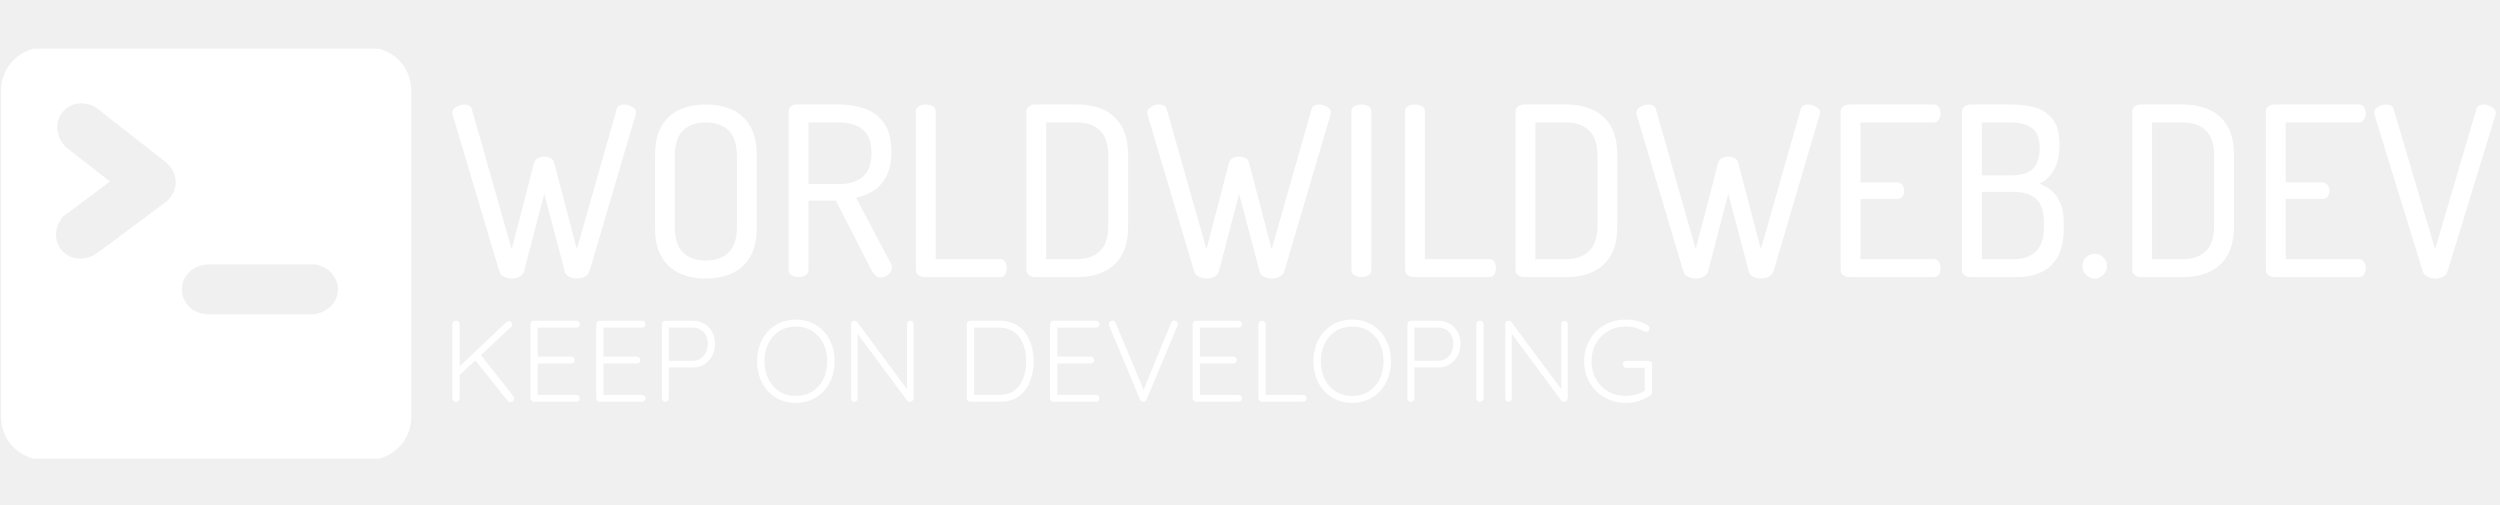
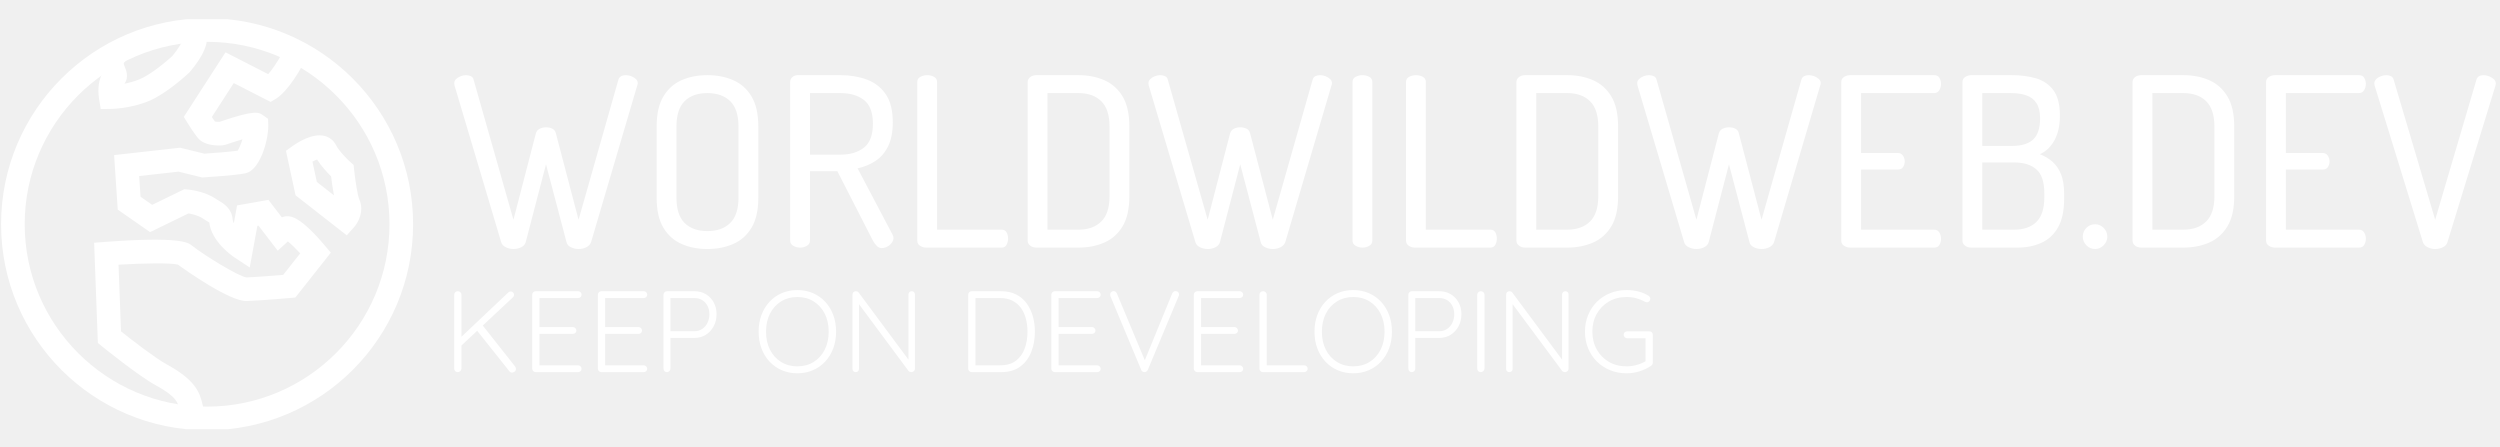
- <svg xmlns="http://www.w3.org/2000/svg" version="1.1" width="250" height="50.5" viewBox="0 0 1000 164">
-   <g transform="matrix(1,0,0,1,-0.6060606,0.4776414)">
+ <svg xmlns="http://www.w3.org/2000/svg" version="1.1" width="280" height="50" viewBox="0 0 1000 164">
+   <g transform="matrix(1,0,0,1,-0.6060606,0.404238)">
    <svg viewBox="0 0 396 65" data-background-color="#ffffff" preserveAspectRatio="xMidYMid meet" height="164" width="1000">
-       <g id="tight-bounds" transform="matrix(1,0,0,1,0.24,-0.1893091)">
-         <svg viewBox="0 0 395.52 65.379" height="65.379" width="395.52">
+       <g id="tight-bounds" transform="matrix(1,0,0,1,0.24,-0.1602163)">
+         <svg viewBox="0 0 395.52 65.32" height="65.32" width="395.52">
          <g>
-             <svg viewBox="0 0 482.856 79.815" height="65.379" width="395.52">
-               <g transform="matrix(1,0,0,1,87.33593,11.03088)">
+             <svg viewBox="0 0 483.286 79.815" height="65.32" width="395.52">
+               <g transform="matrix(1,0,0,1,87.76604,11.03088)">
                <svg viewBox="0 0 395.52 57.753" height="57.753" width="395.52">
                  <g id="textblocktransform">
                    <svg viewBox="0 0 395.52 57.753" height="57.753" width="395.52" id="textblock">
                      <g>
                        <svg viewBox="0 0 395.52 33.68" height="33.68" width="395.52">
                          <g transform="matrix(1,0,0,1,0,0)">
-                             <svg width="395.52" viewBox="0.85 -36.55 432.71 36.85" height="33.68" data-palette-color="#398378">
+                             <svg width="395.52" viewBox="0.85 -36.55 432.71 36.85" height="33.68" data-palette-color="#4b5563">
                              <path d="M13.4 0.3L13.4 0.3Q12.55 0.3 11.78-0.08 11-0.45 10.8-1.15L10.8-1.15 0.9-34.4Q0.85-34.6 0.85-34.85L0.85-34.85Q0.85-35.35 1.25-35.73 1.65-36.1 2.23-36.33 2.8-36.55 3.35-36.55L3.35-36.55Q3.9-36.55 4.38-36.33 4.85-36.1 4.95-35.6L4.95-35.6 13.4-5.9 18.15-24.2Q18.35-24.9 18.98-25.2 19.6-25.5 20.3-25.5L20.3-25.5Q21.05-25.5 21.65-25.2 22.25-24.9 22.4-24.2L22.4-24.2 27.2-5.9 35.65-35.6Q35.8-36.1 36.23-36.33 36.65-36.55 37.2-36.55L37.2-36.55Q37.8-36.55 38.38-36.33 38.95-36.1 39.35-35.73 39.75-35.35 39.75-34.85L39.75-34.85Q39.75-34.6 39.65-34.4L39.65-34.4 29.85-1.15Q29.6-0.45 28.85-0.08 28.1 0.3 27.2 0.3L27.2 0.3Q26.35 0.3 25.58-0.08 24.8-0.45 24.65-1.15L24.65-1.15 20.3-17.65 16-1.15Q15.8-0.45 15.05-0.08 14.3 0.3 13.4 0.3ZM54.5 0.3L54.5 0.3Q51.45 0.3 49.02-0.78 46.6-1.85 45.17-4.23 43.75-6.6 43.75-10.6L43.75-10.6 43.75-25.65Q43.75-29.65 45.17-32.02 46.6-34.4 49.02-35.48 51.45-36.55 54.5-36.55L54.5-36.55Q57.55-36.55 60-35.48 62.45-34.4 63.87-32.02 65.3-29.65 65.3-25.65L65.3-25.65 65.3-10.6Q65.3-6.6 63.87-4.23 62.45-1.85 60-0.78 57.55 0.3 54.5 0.3ZM54.5-3.5L54.5-3.5Q57.6-3.5 59.35-5.23 61.1-6.95 61.1-10.6L61.1-10.6 61.1-25.65Q61.1-29.3 59.35-31.03 57.6-32.75 54.5-32.75L54.5-32.75Q51.4-32.75 49.67-31.03 47.95-29.3 47.95-25.65L47.95-25.65 47.95-10.6Q47.95-6.95 49.67-5.23 51.4-3.5 54.5-3.5ZM91.45 0.1L91.45 0.1Q90.84 0.1 90.37-0.4 89.9-0.9 89.55-1.55L89.55-1.55 82.05-16.2 76.25-16.2 76.25-1.5Q76.25-0.75 75.59-0.38 74.95 0 74.15 0L74.15 0Q73.4 0 72.72-0.38 72.05-0.75 72.05-1.5L72.05-1.5 72.05-35.1Q72.05-35.7 72.47-36.1 72.9-36.5 73.55-36.55L73.55-36.55 82.7-36.55Q85.75-36.55 88.27-35.63 90.8-34.7 92.3-32.52 93.8-30.35 93.8-26.55L93.8-26.55Q93.8-23.5 92.82-21.5 91.84-19.5 90.15-18.38 88.45-17.25 86.34-16.8L86.34-16.8 93.75-2.75Q93.84-2.55 93.9-2.38 93.95-2.2 93.95-2.05L93.95-2.05Q93.95-1.5 93.57-1 93.2-0.5 92.62-0.2 92.05 0.1 91.45 0.1ZM76.25-32.75L76.25-19.7 82.7-19.7Q85.8-19.7 87.7-21.2 89.59-22.7 89.59-26.25L89.59-26.25Q89.59-29.8 87.7-31.28 85.8-32.75 82.7-32.75L82.7-32.75 76.25-32.75ZM116.89 0L100.89 0Q100.19 0 99.59-0.38 98.99-0.75 98.99-1.5L98.99-1.5 98.99-35.1Q98.99-35.85 99.67-36.2 100.34-36.55 101.09-36.55L101.09-36.55Q101.89-36.55 102.54-36.2 103.19-35.85 103.19-35.1L103.19-35.1 103.19-3.8 116.89-3.8Q117.59-3.8 117.92-3.23 118.24-2.65 118.24-1.9L118.24-1.9Q118.24-1.2 117.92-0.6 117.59 0 116.89 0L116.89 0ZM133.14 0L124.29 0Q123.44 0 122.92-0.43 122.39-0.85 122.39-1.45L122.39-1.45 122.39-35.1Q122.39-35.7 122.92-36.13 123.44-36.55 124.29-36.55L124.29-36.55 133.14-36.55Q136.19-36.55 138.64-35.48 141.09-34.4 142.52-32.02 143.94-29.65 143.94-25.65L143.94-25.65 143.94-10.9Q143.94-6.9 142.52-4.53 141.09-2.15 138.64-1.07 136.19 0 133.14 0L133.14 0ZM126.59-32.75L126.59-3.8 133.14-3.8Q136.24-3.8 137.99-5.53 139.74-7.25 139.74-10.9L139.74-10.9 139.74-25.65Q139.74-29.3 137.99-31.03 136.24-32.75 133.14-32.75L133.14-32.75 126.59-32.75ZM160.54 0.3L160.54 0.3Q159.69 0.3 158.91-0.08 158.14-0.45 157.94-1.15L157.94-1.15 148.04-34.4Q147.99-34.6 147.99-34.85L147.99-34.85Q147.99-35.35 148.39-35.73 148.79-36.1 149.36-36.33 149.94-36.55 150.49-36.55L150.49-36.55Q151.04-36.55 151.51-36.33 151.99-36.1 152.09-35.6L152.09-35.6 160.54-5.9 165.29-24.2Q165.49-24.9 166.11-25.2 166.74-25.5 167.44-25.5L167.44-25.5Q168.19-25.5 168.79-25.2 169.39-24.9 169.54-24.2L169.54-24.2 174.34-5.9 182.79-35.6Q182.94-36.1 183.36-36.33 183.79-36.55 184.34-36.55L184.34-36.55Q184.94-36.55 185.51-36.33 186.09-36.1 186.49-35.73 186.89-35.35 186.89-34.85L186.89-34.85Q186.89-34.6 186.79-34.4L186.79-34.4 176.99-1.15Q176.74-0.45 175.99-0.08 175.24 0.3 174.34 0.3L174.34 0.3Q173.49 0.3 172.71-0.08 171.94-0.45 171.79-1.15L171.79-1.15 167.44-17.65 163.14-1.15Q162.94-0.45 162.19-0.08 161.44 0.3 160.54 0.3ZM193.34 0L193.34 0Q192.59 0 191.91-0.38 191.24-0.75 191.24-1.5L191.24-1.5 191.24-35.1Q191.24-35.85 191.91-36.2 192.59-36.55 193.34-36.55L193.34-36.55Q194.14-36.55 194.79-36.2 195.44-35.85 195.44-35.1L195.44-35.1 195.44-1.5Q195.44-0.75 194.79-0.38 194.14 0 193.34 0ZM220.48 0L204.48 0Q203.78 0 203.18-0.38 202.58-0.75 202.58-1.5L202.58-1.5 202.58-35.1Q202.58-35.85 203.26-36.2 203.93-36.55 204.68-36.55L204.68-36.55Q205.48-36.55 206.13-36.2 206.78-35.85 206.78-35.1L206.78-35.1 206.78-3.8 220.48-3.8Q221.18-3.8 221.51-3.23 221.83-2.65 221.83-1.9L221.83-1.9Q221.83-1.2 221.51-0.6 221.18 0 220.48 0L220.48 0ZM236.73 0L227.88 0Q227.03 0 226.51-0.43 225.98-0.85 225.98-1.45L225.98-1.45 225.98-35.1Q225.98-35.7 226.51-36.13 227.03-36.55 227.88-36.55L227.88-36.55 236.73-36.55Q239.78-36.55 242.23-35.48 244.68-34.4 246.11-32.02 247.53-29.65 247.53-25.65L247.53-25.65 247.53-10.9Q247.53-6.9 246.11-4.53 244.68-2.15 242.23-1.07 239.78 0 236.73 0L236.73 0ZM230.18-32.75L230.18-3.8 236.73-3.8Q239.83-3.8 241.58-5.53 243.33-7.25 243.33-10.9L243.33-10.9 243.33-25.65Q243.33-29.3 241.58-31.03 239.83-32.75 236.73-32.75L236.73-32.75 230.18-32.75ZM264.13 0.3L264.13 0.3Q263.28 0.3 262.5-0.08 261.73-0.45 261.53-1.15L261.53-1.15 251.63-34.4Q251.58-34.6 251.58-34.85L251.58-34.85Q251.58-35.35 251.98-35.73 252.38-36.1 252.95-36.33 253.53-36.55 254.08-36.55L254.08-36.55Q254.63-36.55 255.1-36.33 255.58-36.1 255.68-35.6L255.68-35.6 264.13-5.9 268.88-24.2Q269.08-24.9 269.7-25.2 270.33-25.5 271.03-25.5L271.03-25.5Q271.78-25.5 272.38-25.2 272.98-24.9 273.13-24.2L273.13-24.2 277.93-5.9 286.38-35.6Q286.53-36.1 286.95-36.33 287.38-36.55 287.93-36.55L287.93-36.55Q288.53-36.55 289.1-36.33 289.68-36.1 290.08-35.73 290.48-35.35 290.48-34.85L290.48-34.85Q290.48-34.6 290.38-34.4L290.38-34.4 280.58-1.15Q280.33-0.45 279.58-0.08 278.83 0.3 277.93 0.3L277.93 0.3Q277.08 0.3 276.3-0.08 275.53-0.45 275.38-1.15L275.38-1.15 271.03-17.65 266.73-1.15Q266.53-0.45 265.78-0.08 265.03 0.3 264.13 0.3ZM314.53 0L296.73 0Q296.03 0 295.43-0.38 294.83-0.75 294.83-1.5L294.83-1.5 294.83-35.05Q294.83-35.8 295.43-36.18 296.03-36.55 296.73-36.55L296.73-36.55 314.53-36.55Q315.33-36.55 315.65-35.95 315.98-35.35 315.98-34.7L315.98-34.7Q315.98-33.95 315.6-33.35 315.23-32.75 314.53-32.75L314.53-32.75 299.03-32.75 299.03-20.05 306.83-20.05Q307.53-20.05 307.9-19.5 308.28-18.95 308.28-18.25L308.28-18.25Q308.28-17.65 307.95-17.1 307.63-16.55 306.83-16.55L306.83-16.55 299.03-16.55 299.03-3.8 314.53-3.8Q315.23-3.8 315.6-3.23 315.98-2.65 315.98-1.85L315.98-1.85Q315.98-1.2 315.65-0.6 315.33 0 314.53 0L314.53 0ZM332.17 0L322.42 0Q321.57 0 321.05-0.43 320.52-0.85 320.52-1.45L320.52-1.45 320.52-35.05Q320.52-35.8 321.12-36.18 321.72-36.55 322.42-36.55L322.42-36.55 331.02-36.55Q333.77-36.55 336.1-35.88 338.42-35.2 339.8-33.35 341.17-31.5 341.17-28L341.17-28Q341.17-24.85 340.02-22.75 338.87-20.65 336.92-19.8L336.92-19.8Q338.47-19.2 339.62-18.18 340.77-17.15 341.42-15.53 342.07-13.9 342.07-11.3L342.07-11.3 342.07-10.4Q342.07-6.55 340.77-4.28 339.47-2 337.22-1 334.97 0 332.17 0L332.17 0ZM324.72-18.05L324.72-3.8 331.47-3.8Q334.52-3.8 336.2-5.45 337.87-7.1 337.87-10.65L337.87-10.65 337.87-11.5Q337.87-15.1 336.2-16.57 334.52-18.05 331.47-18.05L331.47-18.05 324.72-18.05ZM324.72-32.75L324.72-21.55 330.97-21.55Q334.07-21.55 335.52-22.93 336.97-24.3 336.97-27.4L336.97-27.4Q336.97-29.45 336.2-30.63 335.42-31.8 334.05-32.27 332.67-32.75 330.82-32.75L330.82-32.75 324.72-32.75ZM348.67 0.3L348.67 0.3Q347.52 0.3 346.77-0.5 346.02-1.3 346.02-2.3L346.02-2.3Q346.02-3.4 346.77-4.17 347.52-4.95 348.67-4.95L348.67-4.95Q349.67-4.95 350.45-4.17 351.22-3.4 351.22-2.3L351.22-2.3Q351.22-1.3 350.45-0.5 349.67 0.3 348.67 0.3ZM367.32 0L358.47 0Q357.62 0 357.09-0.43 356.57-0.85 356.57-1.45L356.57-1.45 356.57-35.1Q356.57-35.7 357.09-36.13 357.62-36.55 358.47-36.55L358.47-36.55 367.32-36.55Q370.37-36.55 372.82-35.48 375.27-34.4 376.69-32.02 378.12-29.65 378.12-25.65L378.12-25.65 378.12-10.9Q378.12-6.9 376.69-4.53 375.27-2.15 372.82-1.07 370.37 0 367.32 0L367.32 0ZM360.77-32.75L360.77-3.8 367.32-3.8Q370.42-3.8 372.17-5.53 373.92-7.25 373.92-10.9L373.92-10.9 373.92-25.65Q373.92-29.3 372.17-31.03 370.42-32.75 367.32-32.75L367.32-32.75 360.77-32.75ZM404.57 0L386.77 0Q386.07 0 385.47-0.38 384.87-0.75 384.87-1.5L384.87-1.5 384.87-35.05Q384.87-35.8 385.47-36.18 386.07-36.55 386.77-36.55L386.77-36.55 404.57-36.55Q405.37-36.55 405.69-35.95 406.02-35.35 406.02-34.7L406.02-34.7Q406.02-33.95 405.64-33.35 405.27-32.75 404.57-32.75L404.57-32.75 389.07-32.75 389.07-20.05 396.87-20.05Q397.57-20.05 397.94-19.5 398.32-18.95 398.32-18.25L398.32-18.25Q398.32-17.65 397.99-17.1 397.67-16.55 396.87-16.55L396.87-16.55 389.07-16.55 389.07-3.8 404.57-3.8Q405.27-3.8 405.64-3.23 406.02-2.65 406.02-1.85L406.02-1.85Q406.02-1.2 405.69-0.6 405.37 0 404.57 0L404.57 0ZM420.71 0.3L420.71 0.3Q419.86 0.3 419.11-0.08 418.36-0.45 418.11-1.15L418.11-1.15 407.86-34.4Q407.81-34.6 407.81-34.8L407.81-34.8Q407.81-35.3 408.21-35.7 408.61-36.1 409.21-36.33 409.81-36.55 410.36-36.55L410.36-36.55Q410.91-36.55 411.34-36.33 411.76-36.1 411.91-35.6L411.91-35.6 420.71-5.9 429.46-35.6Q429.61-36.1 430.01-36.33 430.41-36.55 430.96-36.55L430.96-36.55Q431.56-36.55 432.16-36.3 432.76-36.05 433.16-35.68 433.56-35.3 433.56-34.75L433.56-34.75Q433.56-34.7 433.54-34.6 433.51-34.5 433.51-34.4L433.51-34.4 423.31-1.15Q423.11-0.45 422.36-0.08 421.61 0.3 420.71 0.3Z" opacity="1" transform="matrix(1,0,0,1,0,0)" fill="#ffffff" class="wordmark-text-0" data-fill-palette-color="primary" id="text-0" />
                            </svg>
                          </g>
                        </svg>
                      </g>
                      <g transform="matrix(1,0,0,1,0,41.63073)">
                        <svg viewBox="0 0 232.21 16.123" height="16.123" width="232.21">
                          <g transform="matrix(1,0,0,1,0,0)">
-                             <svg width="232.21" viewBox="4.7 -35.5 518.46 36" height="16.123" data-palette-color="#398378">
+                             <svg width="232.21" viewBox="4.7 -35.5 518.46 36" height="16.123" data-palette-color="#4b5563">
                              <path d="M29.7 0.2L29.7 0.2Q29.05 0.2 28.6-0.35L28.6-0.35 14.4-18.2 16.75-20.55 31.05-2.45Q31.4-1.95 31.4-1.4L31.4-1.4Q31.4-0.6 30.83-0.2 30.25 0.2 29.7 0.2ZM29.15-34.9L29.15-34.9Q29.75-34.9 30.18-34.45 30.6-34 30.6-33.45L30.6-33.45Q30.6-32.85 30.15-32.4L30.15-32.4 7.45-11.15 7.05-14.55 28.05-34.4Q28.55-34.9 29.15-34.9ZM6.25 0L6.25 0Q5.55 0 5.13-0.45 4.7-0.9 4.7-1.55L4.7-1.55 4.7-33.45Q4.7-34.1 5.15-34.55 5.6-35 6.3-35L6.3-35Q6.95-35 7.4-34.55 7.85-34.1 7.85-33.45L7.85-33.45 7.85-1.55Q7.8-0.9 7.35-0.45 6.9 0 6.25 0ZM39.95-35L39.95-35 58.3-35Q58.9-35 59.35-34.58 59.8-34.15 59.8-33.5L59.8-33.5Q59.8-32.85 59.35-32.45 58.9-32.05 58.3-32.05L58.3-32.05 41.1-32.05 41.6-32.9 41.6-18.85 41.05-19.5 56.05-19.5Q56.65-19.5 57.1-19.05 57.55-18.6 57.55-18L57.55-18Q57.55-17.35 57.1-16.95 56.65-16.55 56.05-16.55L56.05-16.55 41.15-16.55 41.6-17.05 41.6-2.65 41.35-2.95 58.3-2.95Q58.9-2.95 59.35-2.5 59.8-2.05 59.8-1.45L59.8-1.45Q59.8-0.8 59.35-0.4 58.9 0 58.3 0L58.3 0 39.95 0Q39.35 0 38.9-0.45 38.45-0.9 38.45-1.5L38.45-1.5 38.45-33.5Q38.45-34.1 38.9-34.55 39.35-35 39.95-35ZM68.35-35L68.35-35 86.7-35Q87.3-35 87.75-34.58 88.2-34.15 88.2-33.5L88.2-33.5Q88.2-32.85 87.75-32.45 87.3-32.05 86.7-32.05L86.7-32.05 69.5-32.05 70-32.9 70-18.85 69.45-19.5 84.45-19.5Q85.05-19.5 85.5-19.05 85.95-18.6 85.95-18L85.95-18Q85.95-17.35 85.5-16.95 85.05-16.55 84.45-16.55L84.45-16.55 69.55-16.55 70-17.05 70-2.65 69.75-2.95 86.7-2.95Q87.3-2.95 87.75-2.5 88.2-2.05 88.2-1.45L88.2-1.45Q88.2-0.8 87.75-0.4 87.3 0 86.7 0L86.7 0 68.35 0Q67.75 0 67.3-0.45 66.85-0.9 66.85-1.5L66.85-1.5 66.85-33.5Q66.85-34.1 67.3-34.55 67.75-35 68.35-35ZM96.74-35L108.59-35Q111.39-35 113.54-33.73 115.69-32.45 116.94-30.2 118.19-27.95 118.19-25.05L118.19-25.05Q118.19-22.15 116.94-19.83 115.69-17.5 113.54-16.15 111.39-14.8 108.59-14.8L108.59-14.8 97.99-14.8 98.24-15.3 98.24-1.5Q98.24-0.9 97.79-0.45 97.34 0 96.74 0L96.74 0Q96.04 0 95.64-0.45 95.24-0.9 95.24-1.5L95.24-1.5 95.24-33.5Q95.24-34.1 95.69-34.55 96.14-35 96.74-35L96.74-35ZM97.94-17.7L108.59-17.7Q110.54-17.7 111.99-18.68 113.44-19.65 114.27-21.33 115.09-23 115.09-25.05L115.09-25.05Q115.09-27.1 114.27-28.68 113.44-30.25 111.99-31.15 110.54-32.05 108.59-32.05L108.59-32.05 97.99-32.05 98.24-32.5 98.24-17.4 97.94-17.7ZM169.89-17.5L169.89-17.5Q169.89-13.55 168.66-10.28 167.44-7 165.19-4.58 162.94-2.15 159.86-0.83 156.79 0.5 153.14 0.5L153.14 0.5Q149.49 0.5 146.41-0.83 143.34-2.15 141.09-4.58 138.84-7 137.61-10.28 136.39-13.55 136.39-17.5L136.39-17.5Q136.39-21.45 137.61-24.73 138.84-28 141.09-30.43 143.34-32.85 146.41-34.18 149.49-35.5 153.14-35.5L153.14-35.5Q156.79-35.5 159.86-34.18 162.94-32.85 165.19-30.43 167.44-28 168.66-24.73 169.89-21.45 169.89-17.5ZM166.69-17.5L166.69-17.5Q166.69-21.95 164.96-25.33 163.24-28.7 160.19-30.6 157.14-32.5 153.14-32.5L153.14-32.5Q149.19-32.5 146.11-30.6 143.04-28.7 141.31-25.33 139.59-21.95 139.59-17.5L139.59-17.5Q139.59-13.05 141.31-9.68 143.04-6.3 146.11-4.4 149.19-2.5 153.14-2.5L153.14-2.5Q157.14-2.5 160.19-4.4 163.24-6.3 164.96-9.68 166.69-13.05 166.69-17.5ZM202.59-35L202.59-35Q203.24-35 203.61-34.6 203.99-34.2 203.99-33.6L203.99-33.6 203.99-1.6Q203.99-0.85 203.51-0.43 203.04 0 202.44 0L202.44 0Q202.14 0 201.79-0.13 201.44-0.25 201.24-0.5L201.24-0.5 178.94-30.55 179.79-31 179.79-1.35Q179.79-0.8 179.39-0.4 178.99 0 178.39 0L178.39 0Q177.74 0 177.36-0.4 176.99-0.8 176.99-1.35L176.99-1.35 176.99-33.5Q176.99-34.25 177.44-34.63 177.89-35 178.44-35L178.44-35Q178.74-35 179.09-34.88 179.44-34.75 179.64-34.45L179.64-34.45 201.69-4.75 201.19-3.85 201.19-33.6Q201.19-34.2 201.61-34.6 202.04-35 202.59-35ZM228.53-35L241.28-35Q244.98-35 247.76-33.6 250.53-32.2 252.33-29.73 254.13-27.25 255.01-24.1 255.88-20.95 255.88-17.5L255.88-17.5Q255.88-12.7 254.31-8.72 252.73-4.75 249.51-2.38 246.28 0 241.28 0L241.28 0 228.53 0Q227.93 0 227.48-0.45 227.03-0.9 227.03-1.5L227.03-1.5 227.03-33.5Q227.03-34.1 227.48-34.55 227.93-35 228.53-35L228.53-35ZM229.88-2.95L240.78-2.95Q245.03-2.95 247.63-4.9 250.23-6.85 251.46-10.18 252.68-13.5 252.68-17.5L252.68-17.5Q252.68-20.4 252.01-23.03 251.33-25.65 249.91-27.68 248.48-29.7 246.21-30.88 243.93-32.05 240.78-32.05L240.78-32.05 229.83-32.05 230.18-32.5 230.18-2.45 229.88-2.95ZM264.48-35L264.48-35 282.83-35Q283.43-35 283.88-34.58 284.33-34.15 284.33-33.5L284.33-33.5Q284.33-32.85 283.88-32.45 283.43-32.05 282.83-32.05L282.83-32.05 265.63-32.05 266.13-32.9 266.13-18.85 265.58-19.5 280.58-19.5Q281.18-19.5 281.63-19.05 282.08-18.6 282.08-18L282.08-18Q282.08-17.35 281.63-16.95 281.18-16.55 280.58-16.55L280.58-16.55 265.68-16.55 266.13-17.05 266.13-2.65 265.88-2.95 282.83-2.95Q283.43-2.95 283.88-2.5 284.33-2.05 284.33-1.45L284.33-1.45Q284.33-0.8 283.88-0.4 283.43 0 282.83 0L282.83 0 264.48 0Q263.88 0 263.43-0.45 262.98-0.9 262.98-1.5L262.98-1.5 262.98-33.5Q262.98-34.1 263.43-34.55 263.88-35 264.48-35ZM316.68-35.05L316.68-35.05Q317.38-35.05 317.8-34.65 318.23-34.25 318.23-33.65L318.23-33.65Q318.23-33.3 318.07-32.9L318.07-32.9 304.73-1Q304.48-0.5 304.07-0.25 303.68 0 303.28 0L303.28 0Q302.82 0 302.43-0.25 302.03-0.5 301.88-0.95L301.88-0.95 288.57-32.8Q288.53-32.95 288.48-33.15 288.43-33.35 288.43-33.6L288.43-33.6Q288.43-34.25 288.9-34.65 289.38-35.05 289.88-35.05L289.88-35.05Q290.93-35.05 291.38-33.95L291.38-33.95 303.88-4.05 302.98-4.05 315.28-34.05Q315.78-35.05 316.68-35.05ZM326.12-35L326.12-35 344.47-35Q345.07-35 345.52-34.58 345.97-34.15 345.97-33.5L345.97-33.5Q345.97-32.85 345.52-32.45 345.07-32.05 344.47-32.05L344.47-32.05 327.27-32.05 327.77-32.9 327.77-18.85 327.22-19.5 342.22-19.5Q342.82-19.5 343.27-19.05 343.72-18.6 343.72-18L343.72-18Q343.72-17.35 343.27-16.95 342.82-16.55 342.22-16.55L342.22-16.55 327.32-16.55 327.77-17.05 327.77-2.65 327.52-2.95 344.47-2.95Q345.07-2.95 345.52-2.5 345.97-2.05 345.97-1.45L345.97-1.45Q345.97-0.8 345.52-0.4 345.07 0 344.47 0L344.47 0 326.12 0Q325.52 0 325.07-0.45 324.62-0.9 324.62-1.5L324.62-1.5 324.62-33.5Q324.62-34.1 325.07-34.55 325.52-35 326.12-35ZM355.22-2.95L372.37-2.95Q372.97-2.95 373.42-2.53 373.87-2.1 373.87-1.5L373.87-1.5Q373.87-0.85 373.42-0.43 372.97 0 372.37 0L372.37 0 354.52 0Q353.87 0 353.44-0.45 353.02-0.9 353.02-1.5L353.02-1.5 353.02-33.5Q353.02-34.1 353.47-34.55 353.92-35 354.62-35L354.62-35Q355.22-35 355.69-34.55 356.17-34.1 356.17-33.5L356.17-33.5 356.17-2.1 355.22-2.95ZM410.32-17.5L410.32-17.5Q410.32-13.55 409.09-10.28 407.87-7 405.62-4.58 403.37-2.15 400.29-0.83 397.22 0.5 393.57 0.5L393.57 0.5Q389.92 0.5 386.84-0.83 383.77-2.15 381.52-4.58 379.27-7 378.04-10.28 376.82-13.55 376.82-17.5L376.82-17.5Q376.82-21.45 378.04-24.73 379.27-28 381.52-30.43 383.77-32.85 386.84-34.18 389.92-35.5 393.57-35.5L393.57-35.5Q397.22-35.5 400.29-34.18 403.37-32.85 405.62-30.43 407.87-28 409.09-24.73 410.32-21.45 410.32-17.5ZM407.12-17.5L407.12-17.5Q407.12-21.95 405.39-25.33 403.67-28.7 400.62-30.6 397.57-32.5 393.57-32.5L393.57-32.5Q389.62-32.5 386.54-30.6 383.47-28.7 381.74-25.33 380.02-21.95 380.02-17.5L380.02-17.5Q380.02-13.05 381.74-9.68 383.47-6.3 386.54-4.4 389.62-2.5 393.57-2.5L393.57-2.5Q397.57-2.5 400.62-4.4 403.67-6.3 405.39-9.68 407.12-13.05 407.12-17.5ZM418.92-35L430.77-35Q433.57-35 435.72-33.73 437.87-32.45 439.12-30.2 440.37-27.95 440.37-25.05L440.37-25.05Q440.37-22.15 439.12-19.83 437.87-17.5 435.72-16.15 433.57-14.8 430.77-14.8L430.77-14.8 420.17-14.8 420.42-15.3 420.42-1.5Q420.42-0.9 419.97-0.45 419.52 0 418.92 0L418.92 0Q418.22 0 417.82-0.45 417.42-0.9 417.42-1.5L417.42-1.5 417.42-33.5Q417.42-34.1 417.87-34.55 418.32-35 418.92-35L418.92-35ZM420.12-17.7L430.77-17.7Q432.72-17.7 434.17-18.68 435.62-19.65 436.44-21.33 437.27-23 437.27-25.05L437.27-25.05Q437.27-27.1 436.44-28.68 435.62-30.25 434.17-31.15 432.72-32.05 430.77-32.05L430.77-32.05 420.17-32.05 420.42-32.5 420.42-17.4 420.12-17.7ZM450.36-33.45L450.36-1.55Q450.31-0.9 449.84-0.45 449.36 0 448.76 0L448.76 0Q448.06 0 447.64-0.45 447.21-0.9 447.21-1.55L447.21-1.55 447.21-33.45Q447.21-34.1 447.66-34.55 448.11-35 448.81-35L448.81-35Q449.41-35 449.89-34.55 450.36-34.1 450.36-33.45L450.36-33.45ZM485.31-35L485.31-35Q485.96-35 486.34-34.6 486.71-34.2 486.71-33.6L486.71-33.6 486.71-1.6Q486.71-0.85 486.24-0.43 485.76 0 485.16 0L485.16 0Q484.86 0 484.51-0.13 484.16-0.25 483.96-0.5L483.96-0.5 461.66-30.55 462.51-31 462.51-1.35Q462.51-0.8 462.11-0.4 461.71 0 461.11 0L461.11 0Q460.46 0 460.09-0.4 459.71-0.8 459.71-1.35L459.71-1.35 459.71-33.5Q459.71-34.25 460.16-34.63 460.61-35 461.16-35L461.16-35Q461.46-35 461.81-34.88 462.16-34.75 462.36-34.45L462.36-34.45 484.41-4.75 483.91-3.85 483.91-33.6Q483.91-34.2 484.34-34.6 484.76-35 485.31-35ZM511.81 0.5L511.81 0.5Q507.96 0.5 504.66-0.85 501.36-2.2 498.93-4.63 496.51-7.05 495.16-10.35 493.81-13.65 493.81-17.5L493.81-17.5Q493.81-21.35 495.16-24.65 496.51-27.95 498.93-30.38 501.36-32.8 504.66-34.15 507.96-35.5 511.81-35.5L511.81-35.5Q514.46-35.5 516.93-34.88 519.41-34.25 521.36-33L521.36-33Q521.71-32.75 521.88-32.43 522.06-32.1 522.06-31.75L522.06-31.75Q522.06-31.05 521.61-30.63 521.16-30.2 520.66-30.2L520.66-30.2Q520.41-30.2 520.18-30.28 519.96-30.35 519.76-30.45L519.76-30.45Q518.06-31.4 516.06-31.95 514.06-32.5 511.81-32.5L511.81-32.5Q507.51-32.5 504.16-30.55 500.81-28.6 498.91-25.2 497.01-21.8 497.01-17.5L497.01-17.5Q497.01-13.2 498.91-9.8 500.81-6.4 504.16-4.45 507.51-2.5 511.81-2.5L511.81-2.5Q514.06-2.5 516.33-3.15 518.61-3.8 520.26-4.9L520.26-4.9 520.01-3.85 520.01-15.35 520.76-14.65 512.11-14.65Q511.46-14.65 511.01-15.1 510.56-15.55 510.56-16.15L510.56-16.15Q510.56-16.85 511.01-17.25 511.46-17.65 512.11-17.65L512.11-17.65 521.66-17.65Q522.31-17.65 522.73-17.23 523.16-16.8 523.16-16.15L523.16-16.15 523.16-4.1Q523.16-3.7 522.96-3.35 522.76-3 522.41-2.75L522.41-2.75Q520.21-1.25 517.48-0.38 514.76 0.5 511.81 0.5Z" opacity="1" transform="matrix(1,0,0,1,0,0)" fill="#ffffff" class="slogan-text-1" data-fill-palette-color="secondary" id="text-1" />
                            </svg>
                          </g>
                        </svg>
                      </g>
                    </svg>
                  </g>
                </svg>
              </g>
              <g>
-                 <svg viewBox="0 0 79.385 79.815" height="79.815" width="79.385">
+                 <svg viewBox="0 0 79.815 79.815" height="79.815" width="79.815">
                  <g>
-                     <svg version="1.1" x="0" y="0" viewBox="5.242 5 89.515 90" enable-background="new 0 0 100 100" xml:space="preserve" height="79.815" width="79.385" class="icon-icon-0" data-fill-palette-color="accent" id="icon-0">
-                       <path fill="#ffffff" d="M85.434 5H14.566c-5.149 0-9.324 4.175-9.324 9.324v71.352c0 5.148 4.175 9.324 9.324 9.324h70.867c5.149 0 9.324-4.176 9.324-9.324V14.324C94.758 9.175 90.583 5 85.434 5zM41.501 38.479l-0.16 0.16-0.184 0.132c-1.031 0.742-2.207 1.605-3.595 2.642-1.519 1.132-2.852 2.13-4.077 3.049-1.417 1.062-2.783 2.081-4.062 3.03-1.293 0.96-2.515 1.854-3.632 2.659l-0.219 0.157-0.244 0.113c-0.926 0.426-1.86 0.643-2.78 0.643-1.448 0-2.739-0.501-3.731-1.449-1.028-0.979-1.573-2.269-1.573-3.727 0-1.292 0.421-2.52 1.25-3.649l0.245-0.333 0.331-0.249c0.857-0.644 1.871-1.396 3.01-2.233 1.155-0.851 2.302-1.707 3.406-2.546 1.205-0.914 2.374-1.788 3.474-2.598 0.016-0.012 0.031-0.022 0.046-0.034-1.079-0.83-2.211-1.711-3.364-2.618-1.185-0.93-2.346-1.833-3.449-2.683-1.134-0.872-2.09-1.627-2.837-2.244l-0.215-0.177-0.176-0.216c-0.971-1.193-1.463-2.501-1.463-3.887 0-1.432 0.527-2.716 1.526-3.715 0.999-0.998 2.306-1.526 3.778-1.526 0.736 0 1.527 0.166 2.417 0.508l0.229 0.087 0.21 0.127c0.298 0.179 0.717 0.479 1.789 1.367 0.719 0.596 1.605 1.295 2.641 2.081 1.077 0.819 2.23 1.721 3.43 2.679 1.164 0.932 2.281 1.804 3.321 2.593 1.092 0.832 2.029 1.56 2.786 2.164 0.748 0.6 1.229 0.983 1.441 1.153 1.882 1.487 2.278 3.235 2.278 4.439C43.349 35.406 43.028 36.951 41.501 38.479zM77.405 61.27c-0.808 0.888-1.924 1.512-3.32 1.862l-0.335 0.085H50.133l-0.127-0.012c-2.116-0.194-3.331-1.15-3.977-1.918-0.871-1.039-1.331-2.25-1.331-3.504 0-1.364 0.524-2.634 1.517-3.671 0.974-1.018 2.318-1.607 3.998-1.752l0.119-0.011h23.626l0.351 0.093c1.436 0.376 2.554 1.09 3.326 2.119 0.756 1.007 1.139 2.091 1.139 3.222C78.773 59.077 78.3 60.282 77.405 61.27z" data-fill-palette-color="accent" />
+                     <svg version="1.1" x="0" y="0" viewBox="0 0 34.901 34.901" enable-background="new 0 0 34.901 34.901" xml:space="preserve" width="79.815" height="79.815" class="icon-icon-0" data-fill-palette-color="accent" id="icon-0">
+                       <g fill="#4b5563" data-fill-palette-color="accent">
+                         <path d="M17.45 2c8.52 0 15.451 6.931 15.451 15.45 0 8.52-6.931 15.451-15.451 15.451C8.931 32.901 2 25.97 2 17.45 2 8.931 8.931 2 17.45 2M17.45 0C7.813 0 0 7.812 0 17.45c0 9.638 7.813 17.451 17.45 17.451 9.638 0 17.451-7.813 17.451-17.451C34.901 7.812 27.088 0 17.45 0L17.45 0z" fill="#ffffff" data-fill-palette-color="accent" />
+                         <g fill="#4b5563" data-fill-palette-color="accent">
+                           <path d="M15.614 34.532c-0.302-0.501-0.402-0.957-0.483-1.323-0.143-0.643-0.255-1.151-2.063-2.136-1.43-0.777-4.391-3.174-4.517-3.276l-0.353-0.286-0.316-8.492 0.96-0.072c6.322-0.474 7.021 0.076 7.284 0.283 1.126 0.886 3.994 2.644 4.663 2.727 0.898-0.036 2.38-0.155 3.106-0.215l1.444-1.825c-0.394-0.423-0.78-0.797-1.044-1.009-0.021 0.018-0.04 0.034-0.057 0.05l-0.804 0.735-1.624-2.114 0.019-0.015-0.02 0.015-0.007-0.01-0.092 0.016-0.647 3.53-1.261-0.83c-0.205-0.135-1.97-1.34-2.167-2.979-0.064-0.045-0.165-0.105-0.244-0.153-0.109-0.065-0.222-0.133-0.334-0.208-0.343-0.229-0.85-0.354-1.181-0.41l-3.255 1.584-2.738-1.905-0.309-4.619 5.589-0.626 2.052 0.505c0.873-0.057 2.189-0.161 2.825-0.253 0.121-0.196 0.281-0.545 0.404-0.96-0.451 0.132-0.973 0.299-1.432 0.458l-0.263 0.053c-0.543 0.033-1.528 0.003-2.055-0.603-0.32-0.367-0.793-1.125-0.884-1.273l-0.332-0.538 3.533-5.47 3.616 1.851c0.281-0.322 0.714-0.898 1.231-1.858 0.285-0.53 0.565-0.965 0.832-1.294l1.555 1.258c-0.188 0.233-0.399 0.564-0.625 0.985-1.204 2.235-2.137 2.871-2.312 2.976l-0.476 0.285-3.122-1.597-1.859 2.878c0.096 0.143 0.19 0.278 0.267 0.379 0.099 0.019 0.252 0.029 0.383 0.029 3.02-1.038 3.331-0.815 3.692-0.558l0.42 0.299 0.021 0.554c0 1.448-0.763 3.805-1.914 4.057-0.776 0.173-3.253 0.332-3.533 0.349l-0.153 0.01-2.004-0.494-3.334 0.373 0.117 1.752 0.986 0.687 2.715-1.321 0.271 0.021c0.143 0.012 1.417 0.129 2.38 0.774 0.083 0.055 0.168 0.106 0.25 0.155 0.424 0.253 1.133 0.677 1.202 1.615 0.008 0.099 0.042 0.206 0.097 0.316l0.277-1.512 2.656-0.469 1.136 1.48c0.232-0.094 0.385-0.094 0.467-0.094 0.294 0 1.077 0 3.154 2.461l0.527 0.625-3.007 3.8-0.429 0.038c-0.096 0.008-2.365 0.208-3.679 0.258-1.433 0.057-5.194-2.616-5.836-3.084-0.57-0.154-2.861-0.124-5.031 0.006l0.21 5.649c1.003 0.799 2.933 2.286 3.861 2.791 2.411 1.314 2.812 2.344 3.059 3.459 0.065 0.292 0.112 0.503 0.245 0.725L15.614 34.532zM29.282 18.392l-4.339-3.393-0.812-3.768 0.533-0.382c0.481-0.345 1.712-1.124 2.715-0.882 0.433 0.104 0.783 0.378 0.986 0.771l0 0.001c0.279 0.542 0.981 1.232 1.206 1.432l0.29 0.258 0.041 0.386c0.102 0.975 0.302 2.222 0.438 2.524 0.438 0.981-0.066 1.94-0.433 2.353L29.282 18.392zM26.746 13.869l1.451 1.135c-0.11-0.568-0.193-1.185-0.243-1.609-0.318-0.312-0.823-0.848-1.187-1.426-0.112 0.04-0.25 0.102-0.393 0.176L26.746 13.869zM8.44 7.693L8.301 6.844C8.245 6.5 8.131 5.489 8.562 4.715 8.367 4.192 8.137 3.207 9.109 2.231l1.417 1.412c-0.175 0.175-0.175 0.175-0.037 0.505 0.095 0.227 0.362 0.865-0.04 1.398 0.393-0.075 0.842-0.192 1.278-0.372 0.956-0.393 2.291-1.52 2.784-1.974 0.452-0.548 0.889-1.242 0.929-1.478-0.032 0.186 1.069-1.264 1.069-1.264 0.433 0.141 0.751 0.467 0.874 0.895 0.218 0.76-0.245 1.83-1.377 3.179L15.923 4.62c-0.193 0.181-1.932 1.787-3.434 2.405-1.537 0.633-3.123 0.658-3.19 0.659L8.44 7.693z" fill="#ffffff" data-fill-palette-color="accent" />
+                         </g>
+                       </g>
                    </svg>
                  </g>
                </svg>
              </g>
            </svg>
          </g>
          <defs />
        </svg>
-         <rect width="395.52" height="65.379" fill="none" stroke="none" visibility="hidden" />
+         <rect width="395.52" height="65.32" fill="none" stroke="none" visibility="hidden" />
      </g>
    </svg>
  </g>
</svg>
